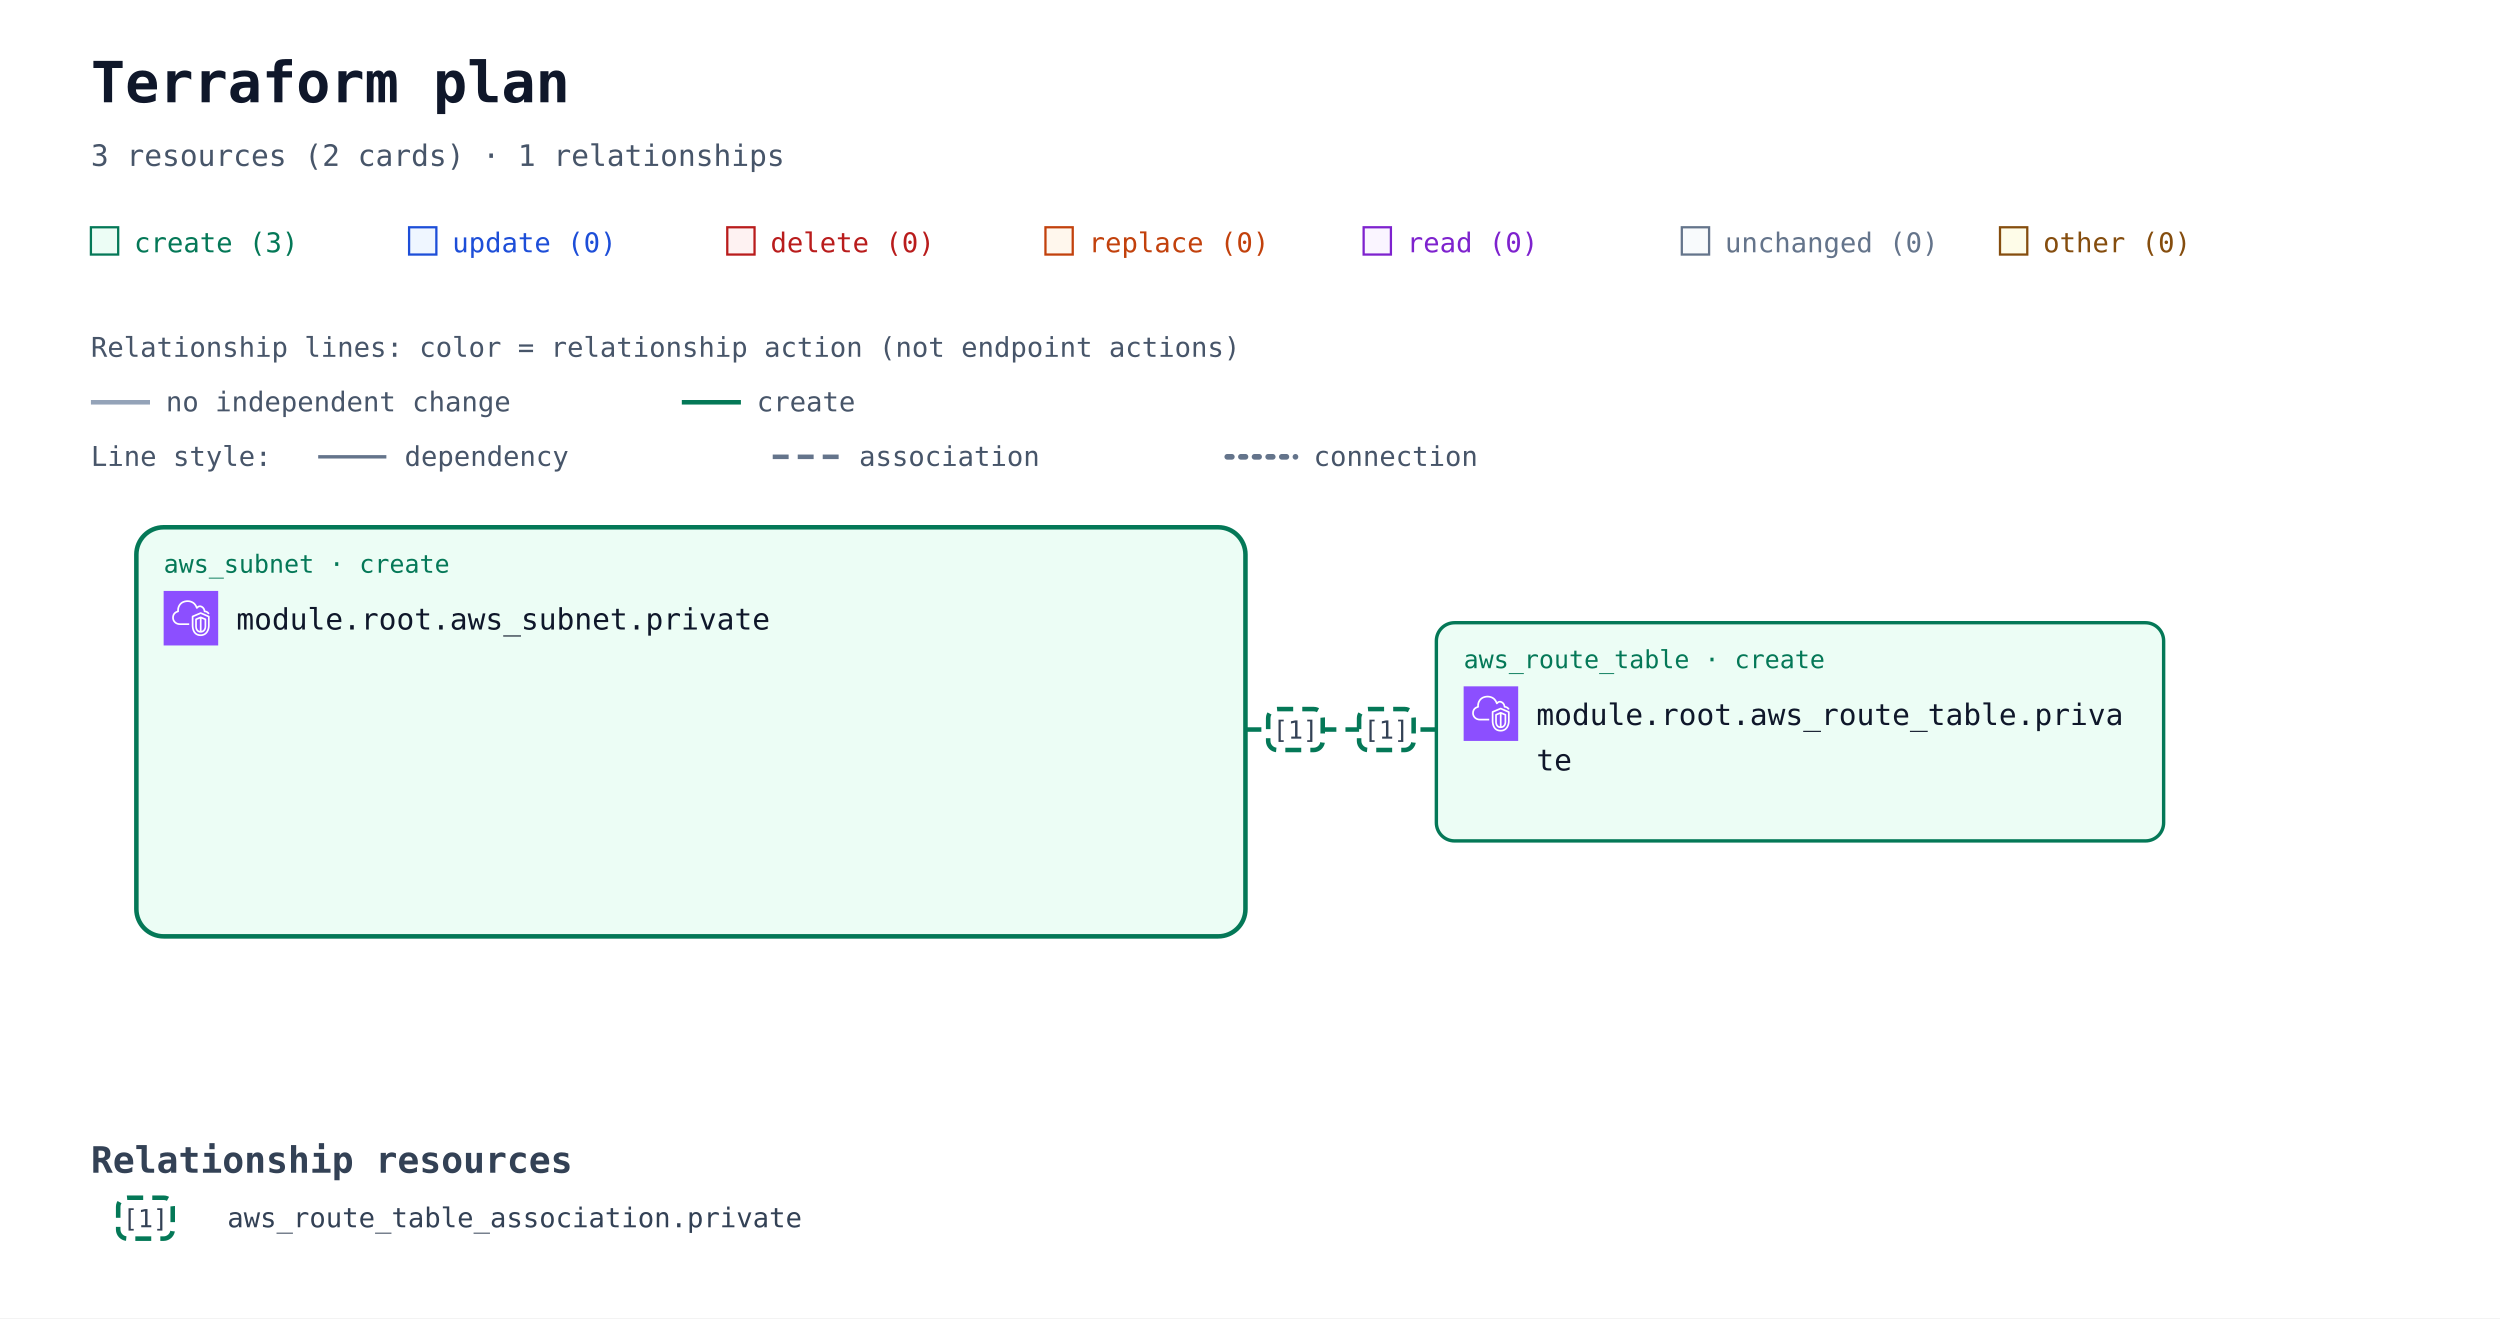
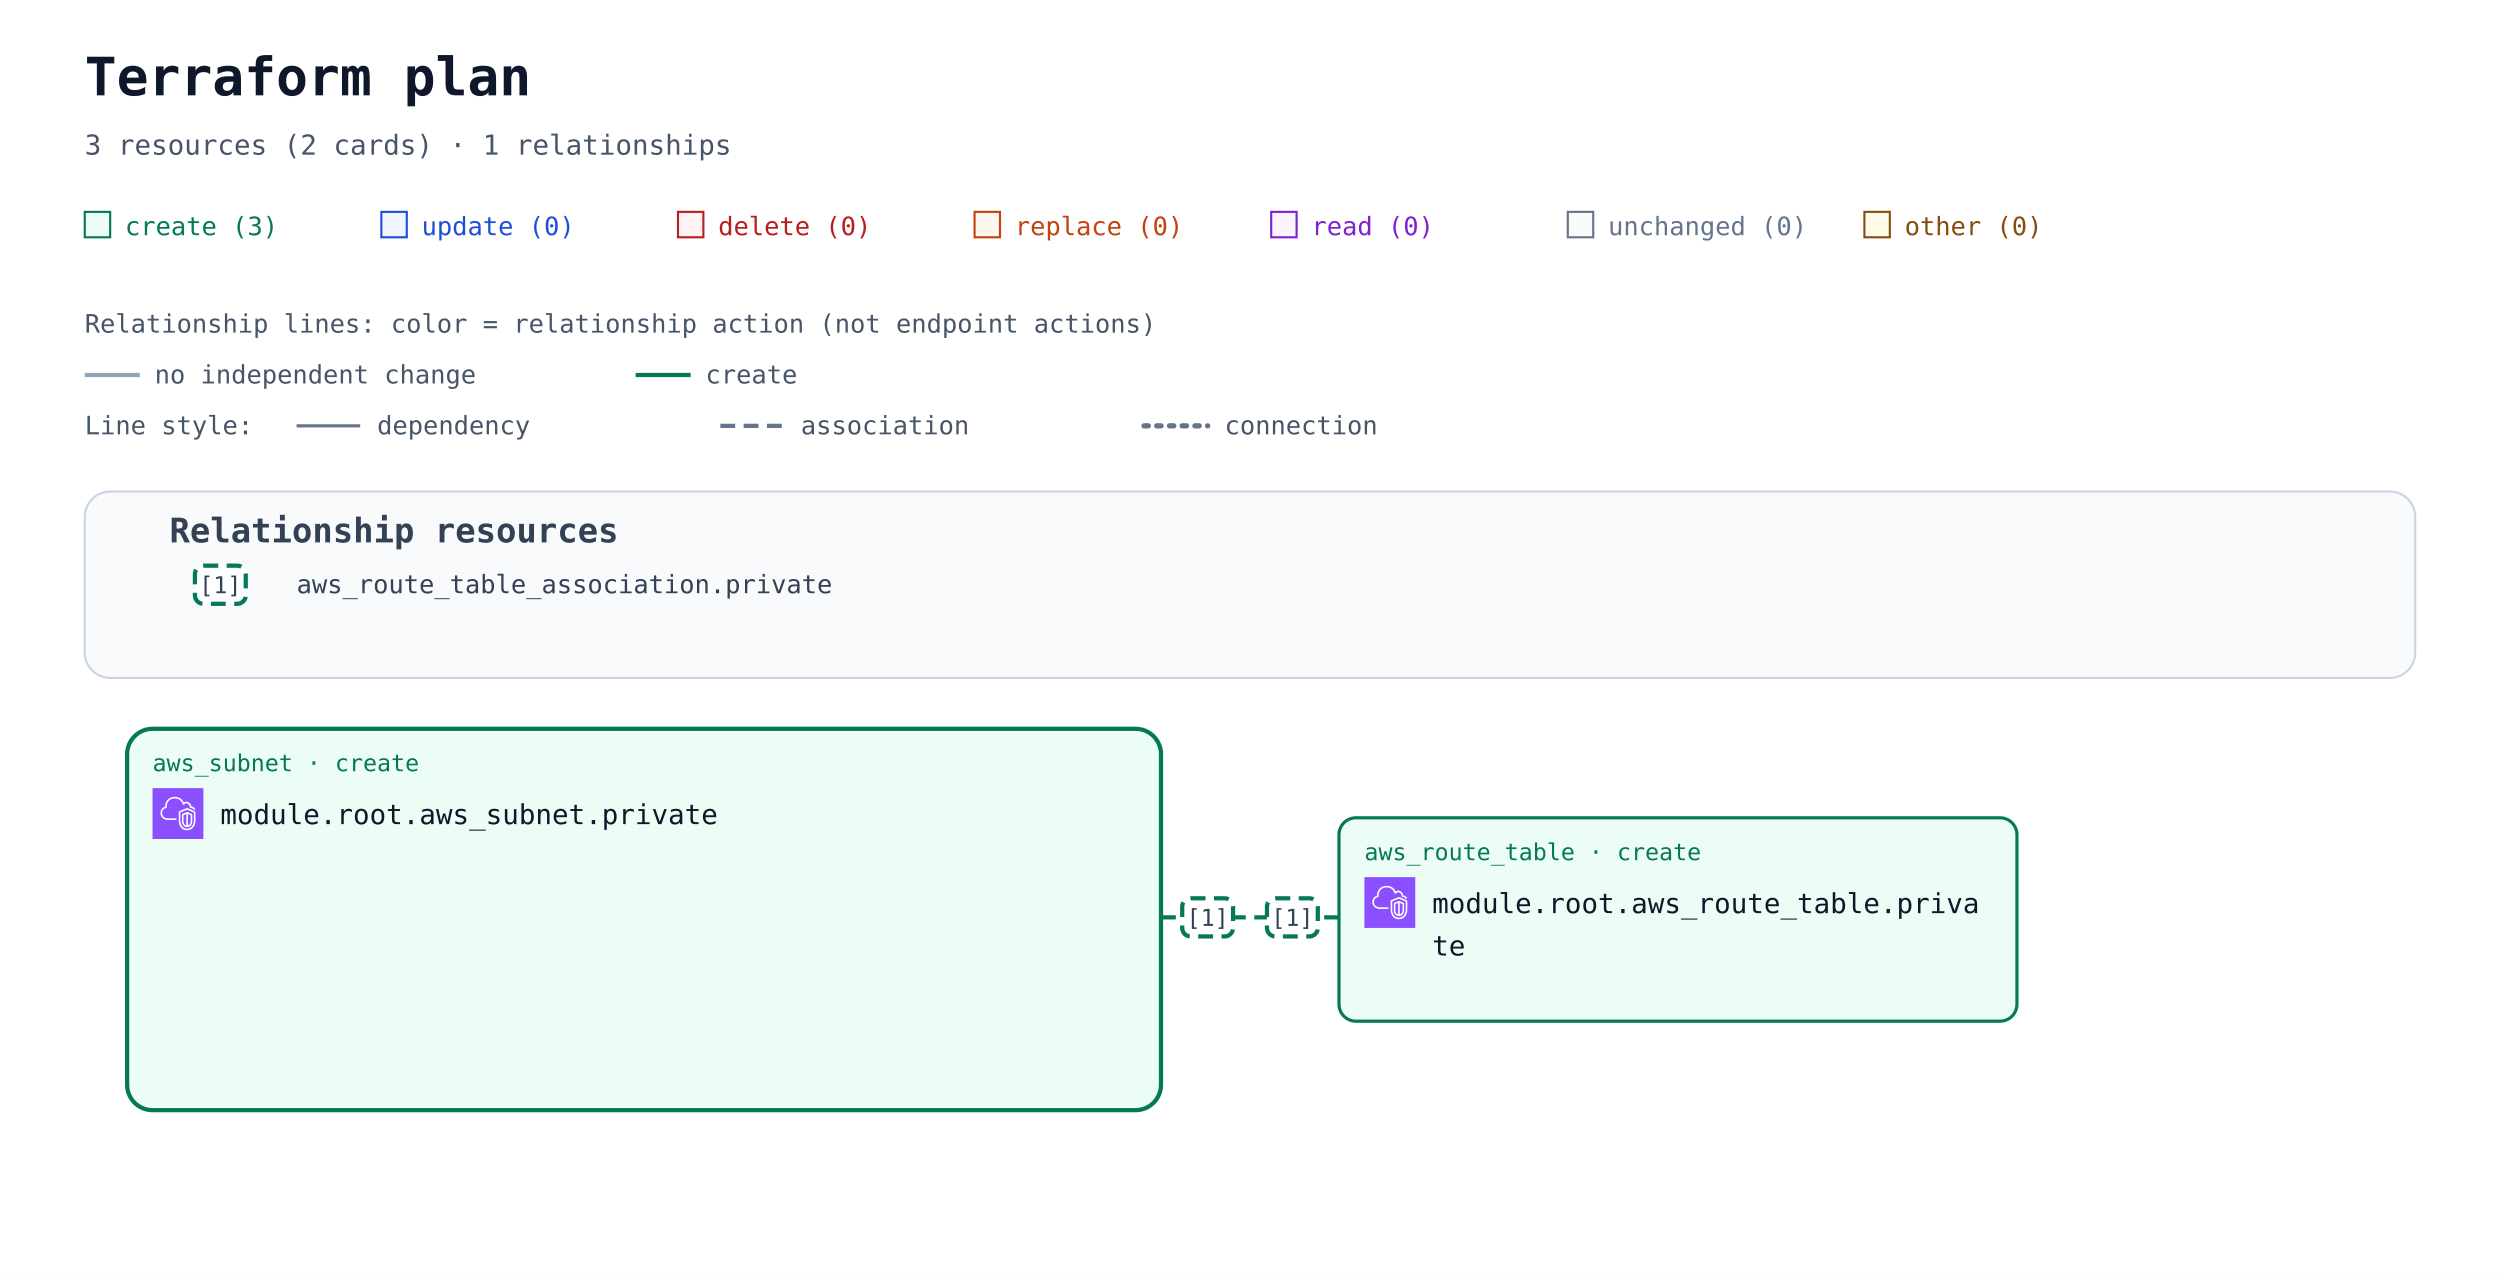
- <svg xmlns="http://www.w3.org/2000/svg" width="1100" height="580" viewBox="0 0 1100 580" role="img" aria-labelledby="title description">
+ <svg xmlns="http://www.w3.org/2000/svg" width="1180" height="604" viewBox="0 0 1180 604" role="img" aria-labelledby="title description">
  <defs>
    <marker id="arrow" viewBox="0 0 10 10" refX="9" refY="5" markerWidth="7" markerHeight="7" markerUnits="userSpaceOnUse" orient="auto-start-reverse">
      <path d="M 0 0 L 10 5 L 0 10 z" fill="#94a3b8" />
    </marker>
    <marker id="arrow-create" viewBox="0 0 10 10" refX="9" refY="5" markerWidth="7" markerHeight="7" markerUnits="userSpaceOnUse" orient="auto-start-reverse">
      <path d="M 0 0 L 10 5 L 0 10 z" fill="#047857" />
    </marker>
    <symbol id="planorama-icon-aws-vpc" viewBox="0 0 64 64">
      <g>
        <g id="planorama-icon-aws-vpc-local-49636f6e2d4172636869746563747572652f34382f417263685f416d617a6f6e2d5669727475616c2d507269766174652d436c6f75645f3438" stroke="none" stroke-width="1" fill="none" fill-rule="evenodd">
          <g id="planorama-icon-aws-vpc-local-49636f6e2d4172636869746563747572652d42472f34382f4e6574776f726b696e672d436f6e74656e742d44656c6976657279" fill="#8C4FFF">
            <rect id="planorama-icon-aws-vpc-local-52656374616e676c65" x="0" y="0" width="64" height="64" />
          </g>
          <path d="M48,33.977 L44.499,32.508 L44.499,46.878 C47.906,46.147 47.998,42.181 48,41.995 L48,33.977 Z M42.499,46.923 L42.499,32.508 L39,33.977 L39,42.004 C39.008,42.466 39.183,46.339 42.499,46.923 L42.499,46.923 Z M43.112,30.082 C43.358,29.977 43.638,29.978 43.886,30.081 L49.387,32.39 C49.759,32.546 50,32.909 50,33.312 L50,42.004 C49.978,44.431 48.562,49.004 43.37,49.004 C38.393,49.004 37.026,44.432 37,42.015 L37,33.312 C37,32.909 37.241,32.546 37.613,32.39 L43.112,30.082 Z M52,30.792 L43.492,27.092 L35,30.668 L35,41.025 C34.999,41.09 34.963,46.009 37.807,48.894 C39.187,50.294 41.059,51.004 43.37,51.004 C51.808,51.004 51.996,41.425 52,41.018 L52,30.792 Z M54,30.136 L54,41.025 C53.973,45.173 51.716,53.004 43.37,53.004 C40.498,53.004 38.145,52.09 36.373,50.288 C32.941,46.797 32.996,41.243 33,41.008 L33,30.004 C33,29.602 33.241,29.238 33.612,29.082 L43.111,25.082 C43.363,24.976 43.647,24.978 43.897,25.087 L53.398,29.219 C53.764,29.378 54,29.738 54,30.136 L54,30.136 Z M19,38.004 L30,38.004 L30,40.004 L19,40.004 C14.216,40.004 10.271,36.483 10.02,31.988 C10.002,31.813 10,31.599 10,31.385 C10,26.086 13.654,24.038 15.919,23.278 C15.902,23.063 15.891,22.843 15.891,22.626 C15.891,18.039 18.658,13.701 22.621,12.079 C27.58,10.049 33.235,10.937 36.695,14.285 C37.718,15.282 38.604,16.596 39.343,18.206 C40.299,17.422 41.392,17.004 42.523,17.004 C45.234,17.004 48.281,19.296 48.9,23.062 C51.069,23.344 52.936,24.639 53.896,26.582 L52.104,27.469 C51.34,25.925 49.806,25.004 48,25.004 C47.471,25.004 47.033,24.591 47.002,24.063 C46.807,20.762 44.275,19.004 42.523,19.004 C41.55,19.004 40.582,19.574 39.797,20.608 C39.575,20.899 39.215,21.048 38.852,20.993 C38.49,20.938 38.187,20.691 38.062,20.348 C37.327,18.346 36.398,16.789 35.302,15.72 C32.406,12.917 27.615,12.196 23.379,13.93 C19.775,15.405 17.891,19.421 17.891,22.626 C17.891,23.026 17.947,23.503 17.993,23.886 C18.053,24.386 17.73,24.853 17.24,24.975 C15.283,25.459 12,26.937 12,31.385 C12,31.535 11.998,31.685 12.013,31.836 C12.209,35.312 15.276,38.004 19,38.004 L19,38.004 Z" id="planorama-icon-aws-vpc-local-416d617a6f6e2d5669727475616c2d507269766174652d436c6f75645f49636f6e5f34385f5371756964" fill="#FFFFFF" />
        </g>
      </g>
    </symbol>
  </defs>
  <rect width="100%" height="100%" fill="#ffffff" />
  <g font-family="ui-monospace, SFMono-Regular, Consolas, monospace">
    <text x="40" y="45" font-size="25" font-weight="700" fill="#0f172a">Terraform plan</text>
    <text x="40" y="73" font-size="13" fill="#475569">3 resources (2 cards) · 1 relationships</text>
    <rect x="40" y="100" width="12" height="12" fill="#ecfdf5" stroke="#047857" />
    <text x="59" y="111" font-size="12" fill="#047857">create (3)</text>
    <rect x="180" y="100" width="12" height="12" fill="#eff6ff" stroke="#1d4ed8" />
    <text x="199" y="111" font-size="12" fill="#1d4ed8">update (0)</text>
    <rect x="320" y="100" width="12" height="12" fill="#fef2f2" stroke="#b91c1c" />
    <text x="339" y="111" font-size="12" fill="#b91c1c">delete (0)</text>
    <rect x="460" y="100" width="12" height="12" fill="#fff7ed" stroke="#c2410c" />
    <text x="479" y="111" font-size="12" fill="#c2410c">replace (0)</text>
    <rect x="600" y="100" width="12" height="12" fill="#faf5ff" stroke="#7e22ce" />
    <text x="619" y="111" font-size="12" fill="#7e22ce">read (0)</text>
    <rect x="740" y="100" width="12" height="12" fill="#f8fafc" stroke="#64748b" />
    <text x="759" y="111" font-size="12" fill="#64748b">unchanged (0)</text>
    <rect x="880" y="100" width="12" height="12" fill="#fefce8" stroke="#854d0e" />
    <text x="899" y="111" font-size="12" fill="#854d0e">other (0)</text>
    <g id="relationship-legend" font-size="12" fill="#475569">
      <text x="40" y="157">Relationship lines: color = relationship action (not endpoint actions)</text>
      <path d="M 40 177 H 66" stroke="#94a3b8" stroke-width="2" />
      <text x="73" y="181">no independent change</text>
      <path d="M 300 177 H 326" stroke="#047857" stroke-width="2" />
      <text x="333" y="181">create</text>
      <text x="40" y="205">Line style:</text>
      <path d="M 140 201 H 170" stroke="#64748b" stroke-width="1.5" />
      <text x="178" y="205">dependency</text>
      <path d="M 340 201 H 370" stroke="#64748b" stroke-width="2" stroke-dasharray="7 4" />
      <text x="378" y="205">association</text>
      <path d="M 540 201 H 570" stroke="#64748b" stroke-width="2.5" stroke-dasharray="2 4" stroke-linecap="round" />
      <text x="578" y="205">connection</text>
    </g>
    <g transform="translate(0 72)">
-       <g data-container="resource-6177735f7375626e65742e70726976617465-current">
-         <rect x="60" y="160" width="488" height="180" rx="12" fill="#ecfdf5" stroke="#047857" stroke-width="2" data-mode="managed" />
+       <g data-annotation-area="true">
+         <g data-annotation-card="true" transform="translate(40 160)">
+           <rect width="1100" height="88" rx="12" fill="#f8fafc" stroke="#cbd5e1" />
+           <g data-relationship-index="true">
+             <text x="40" y="24" font-size="16" font-weight="700" fill="#334155">Relationship resources</text>
+             <g data-relationship-entry="1">
+               <rect x="52" y="35" width="24" height="18" rx="4" fill="#ffffff" stroke="#047857" stroke-width="2" stroke-dasharray="7 4" />
+               <text x="64" y="48" text-anchor="middle" font-size="11" fill="#334155">[1]</text>
+               <text data-source-address="aws_route_table_association.private" font-size="12" fill="#334155">
+                 <tspan x="100" y="48" xml:space="preserve">aws_route_table_association.private</tspan>
+               </text>
+             </g>
+           </g>
+         </g>
      </g>
-       <path d="M 548 249 L 632 249 " data-edge-kind="association" data-directionality="undirected" data-source="resource-6177735f7375626e65742e70726976617465-current" data-target="resource-6177735f726f7574655f7461626c652e70726976617465-current" fill="none" stroke="#047857" stroke-width="2" stroke-dasharray="7 4" stroke-linejoin="round" />
-       <g id="resource-6177735f726f7574655f7461626c652e70726976617465-current" data-architecture-id="terraform:6177735f726f7574655f7461626c652e70726976617465-current" data-qualified-address="module.root.aws_route_table.private" data-terraform-address="aws_route_table.private">
-         <rect x="632" y="202" width="320" height="96" rx="8" fill="#ecfdf5" stroke="#047857" stroke-width="1.5" data-mode="managed" />
-         <text x="644" y="222" font-size="11" fill="#047857">aws_route_table · create</text>
-         <use href="#planorama-icon-aws-vpc" x="644" y="230" width="24" height="24" aria-hidden="true" />
-         <text x="676" y="247" font-size="13" fill="#0f172a">module.root.aws_route_table.priva</text>
-         <text x="676" y="267" font-size="13" fill="#0f172a">te</text>
-         <text x="644" y="286" font-size="10" fill="#64748b" />
-       </g>
-       <g id="resource-6177735f7375626e65742e70726976617465-current" data-architecture-id="terraform:6177735f7375626e65742e70726976617465-current" data-qualified-address="module.root.aws_subnet.private" data-terraform-address="aws_subnet.private">
-         <text x="72" y="180" font-size="11" fill="#047857">aws_subnet · create</text>
-         <use href="#planorama-icon-aws-vpc" x="72" y="188" width="24" height="24" aria-hidden="true" />
-         <text x="104" y="205" font-size="13" fill="#0f172a">module.root.aws_subnet.private</text>
-         <text x="72" y="244" font-size="10" fill="#64748b" />
-       </g>
-       <g data-relationship-marker="1">
-         <rect x="598" y="240" width="24" height="18" rx="4" fill="#ffffff" stroke="#047857" stroke-width="2" stroke-dasharray="7 4" />
-         <text x="610" y="253" text-anchor="middle" font-size="11" fill="#334155">[1]</text>
-       </g>
-       <g data-relationship-marker="1">
-         <rect x="558" y="240" width="24" height="18" rx="4" fill="#ffffff" stroke="#047857" stroke-width="2" stroke-dasharray="7 4" />
-         <text x="570" y="253" text-anchor="middle" font-size="11" fill="#334155">[1]</text>
-       </g>
-       <g data-relationship-index="true">
-         <text x="40" y="444" font-size="16" font-weight="700" fill="#334155">Relationship resources</text>
-         <g data-relationship-entry="1">
-           <rect x="52" y="455" width="24" height="18" rx="4" fill="#ffffff" stroke="#047857" stroke-width="2" stroke-dasharray="7 4" />
-           <text x="64" y="468" text-anchor="middle" font-size="11" fill="#334155">[1]</text>
-           <text data-source-address="aws_route_table_association.private" font-size="12" fill="#334155">
-             <tspan x="100" y="468" xml:space="preserve">aws_route_table_association.private</tspan>
-           </text>
+       <g data-architecture="true" transform="translate(0 112)">
+         <g data-container="resource-6177735f7375626e65742e70726976617465-current">
+           <rect x="60" y="160" width="488" height="180" rx="12" fill="#ecfdf5" stroke="#047857" stroke-width="2" data-mode="managed" />
+         </g>
+         <path d="M 548 249 L 632 249 " data-edge-kind="association" data-directionality="undirected" data-source="resource-6177735f7375626e65742e70726976617465-current" data-target="resource-6177735f726f7574655f7461626c652e70726976617465-current" fill="none" stroke="#047857" stroke-width="2" stroke-dasharray="7 4" stroke-linejoin="round" />
+         <g id="resource-6177735f726f7574655f7461626c652e70726976617465-current" data-architecture-id="terraform:6177735f726f7574655f7461626c652e70726976617465-current" data-qualified-address="module.root.aws_route_table.private" data-terraform-address="aws_route_table.private">
+           <rect x="632" y="202" width="320" height="96" rx="8" fill="#ecfdf5" stroke="#047857" stroke-width="1.5" data-mode="managed" />
+           <text x="644" y="222" font-size="11" fill="#047857">aws_route_table · create</text>
+           <use href="#planorama-icon-aws-vpc" x="644" y="230" width="24" height="24" aria-hidden="true" />
+           <text x="676" y="247" font-size="13" fill="#0f172a">module.root.aws_route_table.priva</text>
+           <text x="676" y="267" font-size="13" fill="#0f172a">te</text>
+           <text x="644" y="286" font-size="10" fill="#64748b" />
+         </g>
+         <g id="resource-6177735f7375626e65742e70726976617465-current" data-architecture-id="terraform:6177735f7375626e65742e70726976617465-current" data-qualified-address="module.root.aws_subnet.private" data-terraform-address="aws_subnet.private">
+           <text x="72" y="180" font-size="11" fill="#047857">aws_subnet · create</text>
+           <use href="#planorama-icon-aws-vpc" x="72" y="188" width="24" height="24" aria-hidden="true" />
+           <text x="104" y="205" font-size="13" fill="#0f172a">module.root.aws_subnet.private</text>
+           <text x="72" y="244" font-size="10" fill="#64748b" />
+         </g>
+         <g data-relationship-marker="1">
+           <rect x="598" y="240" width="24" height="18" rx="4" fill="#ffffff" stroke="#047857" stroke-width="2" stroke-dasharray="7 4" />
+           <text x="610" y="253" text-anchor="middle" font-size="11" fill="#334155">[1]</text>
+         </g>
+         <g data-relationship-marker="1">
+           <rect x="558" y="240" width="24" height="18" rx="4" fill="#ffffff" stroke="#047857" stroke-width="2" stroke-dasharray="7 4" />
+           <text x="570" y="253" text-anchor="middle" font-size="11" fill="#334155">[1]</text>
        </g>
      </g>
    </g>
  </g>
</svg>
